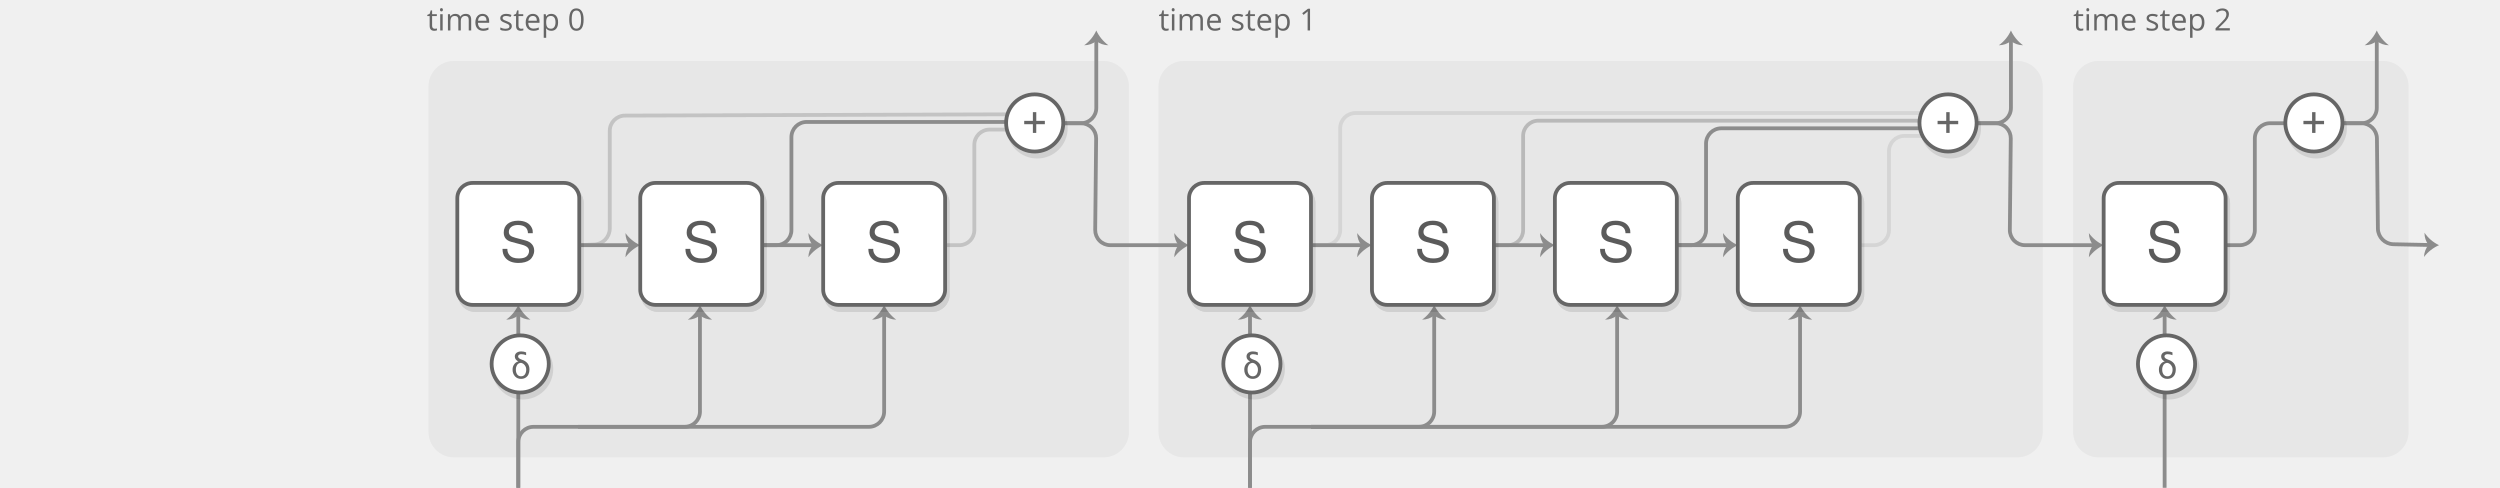
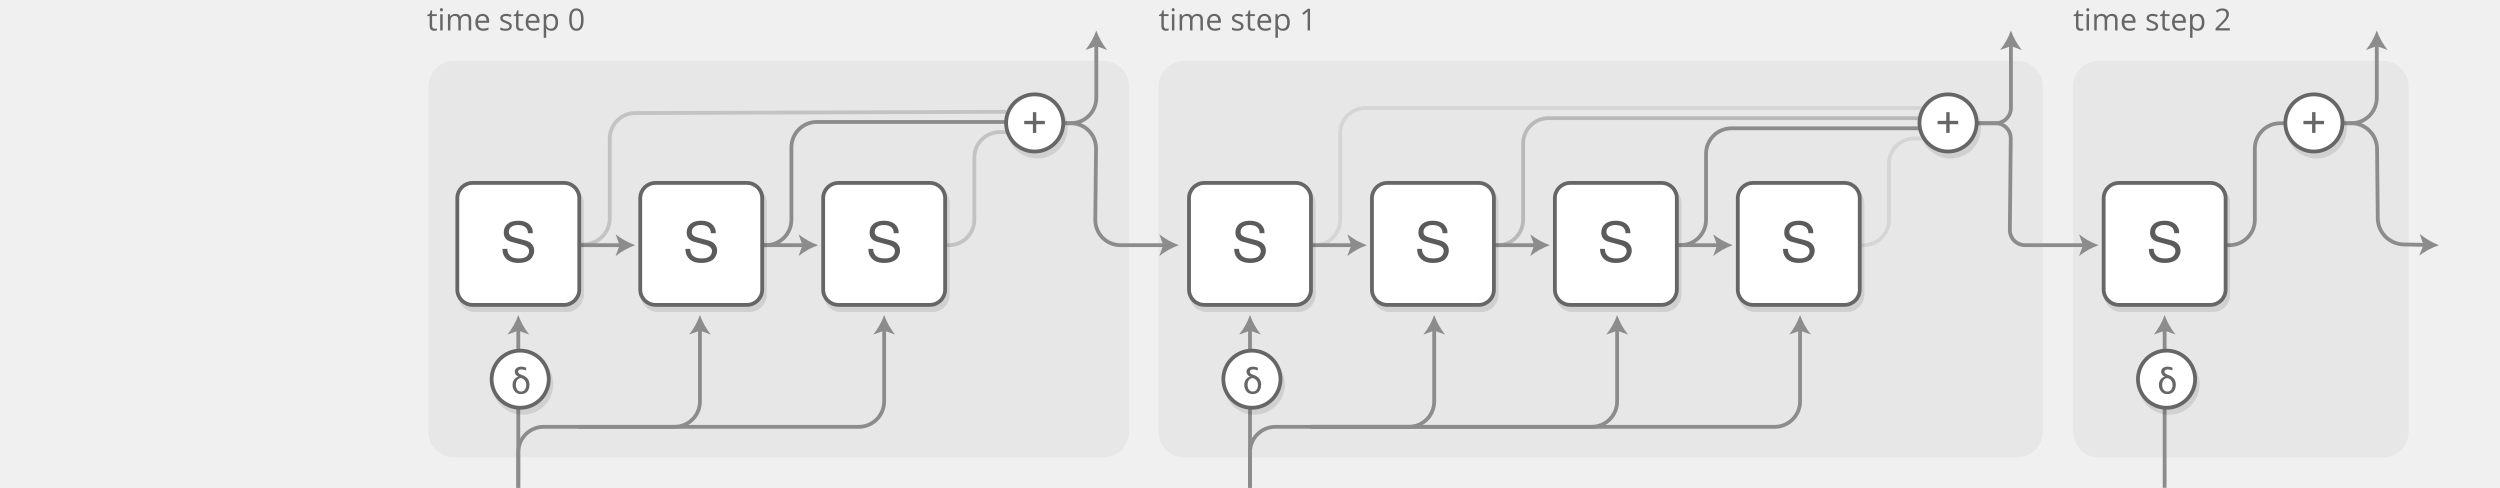
<svg xmlns="http://www.w3.org/2000/svg" xmlns:xlink="http://www.w3.org/1999/xlink" id="background" width="984" height="192" viewBox="0 0 984 192">
  <defs>
    <symbol id="op-bg" data-name="op-bg" viewBox="0 0 24 24">
      <circle cx="12" cy="12" r="11.25" fill="#fff" stroke="#666" stroke-miterlimit="10" stroke-width="1.5" />
    </symbol>
    <symbol id="op-sum_2" data-name="op-sum 2" viewBox="0 0 24 24">
      <use width="24" height="24" xlink:href="#op-bg" />
      <path d="M9.88,9.08a1.77,1.77,0,0,1,.69-1.47,3,3,0,0,1,1.89-.54,4.84,4.84,0,0,1,1.87.38v1.1a5.22,5.22,0,0,0-1.88-.4,1.57,1.57,0,0,0-.93.25,0.78,0.78,0,0,0-.35.67q0,0.74,1.51,1.26a4.6,4.6,0,0,1,2.22,1.44A3.75,3.75,0,0,1,15.64,14v0.27a4.23,4.23,0,0,1-.4,1.87,3,3,0,0,1-1.15,1.28,3.29,3.29,0,0,1-1.74.45,3.08,3.08,0,0,1-2.42-1A3.86,3.86,0,0,1,9,14.22V14.13a3.42,3.42,0,0,1,.64-2A2.76,2.76,0,0,1,11.29,11v0a2.36,2.36,0,0,1-1-.75A1.76,1.76,0,0,1,9.88,9.08Zm0.42,5.2a3,3,0,0,0,.55,1.89,1.8,1.8,0,0,0,1.49.69,1.79,1.79,0,0,0,1.48-.69,3.23,3.23,0,0,0,.55-2,2.67,2.67,0,0,0-.58-1.67,2.35,2.35,0,0,0-1.43-.92,1.81,1.81,0,0,0-1.49.7A3.19,3.19,0,0,0,10.3,14.28Z" fill="#666" />
    </symbol>
    <symbol id="rnn-bg" data-name="rnn-bg" viewBox="0 0 49.5 49.5">
      <rect x="0.75" y="0.75" width="48" height="48" rx="6" ry="6" fill="#fff" stroke="#666" stroke-width="1.5" />
    </symbol>
    <symbol id="rnn-s" data-name="rnn-s" viewBox="0 0 49.5 49.5">
      <use id="rnn-bg-3" data-name="rnn-bg" width="49.5" height="49.5" xlink:href="#rnn-bg" />
      <text transform="translate(17.49 31.75)" font-size="21.77" fill="#5b5b5b" font-family="Helvetica">S</text>
    </symbol>
    <symbol id="op-sum" data-name="op-sum" viewBox="0 0 24 24">
      <use id="op-bg-9" data-name="op-bg" width="24" height="24" xlink:href="#op-bg" />
      <path d="M7.88,12.5V11.18h3.41V7.75h1.34v3.43H16V12.5H12.62v3.42H11.29V12.5H7.88Z" fill="#666" />
    </symbol>
  </defs>
  <g id="_Group_" data-name="&lt;Group&gt;">
    <rect x="168.67" y="24" width="275.67" height="156" rx="10" ry="10" opacity="0.04" />
  </g>
  <g id="_Group_2" data-name="&lt;Group&gt;">
    <rect x="456" y="24" width="348" height="156" rx="10" ry="10" opacity="0.04" />
  </g>
  <rect x="816" y="24" width="132" height="156" rx="10" ry="10" opacity="0.04" />
-   <path d="M396,48H317.5a6,6,0,0,0-6,6V90.5a5.9,5.9,0,0,1-5.75,6H300" fill="none" stroke="#8c8c8c" stroke-miterlimit="10" stroke-width="1.5" />
+   <path d="M396,48H321.5a10,10,0,0,0-10,10V86.5a10,10,0,0,1-10,10H280" fill="none" stroke="#8c8c8c" stroke-miterlimit="10" stroke-width="1.5" />
  <g opacity="0.4">
-     <path d="M408,51H389.5a6,6,0,0,0-6,6V90.5a5.9,5.9,0,0,1-5.75,6H372" fill="none" stroke="#8c8c8c" stroke-miterlimit="10" stroke-width="1.5" />
+     <path d="M408,52H393.5a10,10,0,0,0-10,10V86.5a10,10,0,0,1-10,10H352" fill="none" stroke="#8c8c8c" stroke-miterlimit="10" stroke-width="1.5" />
  </g>
  <g opacity="0.2">
-     <path d="M516,96.5h5.75a5.9,5.9,0,0,0,5.75-6v-40a6,6,0,0,1,6-6H767" fill="none" stroke="#8c8c8c" stroke-miterlimit="10" stroke-width="1.5" />
+     <path d="M496,96.5h21.5a10,10,0,0,0,10-10v-34a10,10,0,0,1,10-10H767" fill="none" stroke="#8c8c8c" stroke-miterlimit="10" stroke-width="1.5" />
  </g>
  <g opacity="0.5">
-     <path d="M588,96.5h5.75a5.9,5.9,0,0,0,5.75-6v-37a6,6,0,0,1,6-6H767" fill="none" stroke="#8c8c8c" stroke-miterlimit="10" stroke-width="1.5" />
-   </g>
-   <path d="M767,50.5H677.5a6,6,0,0,0-6,6v34a5.9,5.9,0,0,1-5.75,6H660" fill="none" stroke="#8c8c8c" stroke-miterlimit="10" stroke-width="1.5" />
+     <path d="M568,96.5h21.5a10,10,0,0,0,10-10v-30a10,10,0,0,1,10-10H767" fill="none" stroke="#8c8c8c" stroke-miterlimit="10" stroke-width="1.5" />
+   </g>
+   <path d="M767,50.5H681.5a10,10,0,0,0-10,10v26a10,10,0,0,1-10,10H640" fill="none" stroke="#8c8c8c" stroke-miterlimit="10" stroke-width="1.5" />
  <g opacity="0.2">
-     <path d="M767,53.5H749.5a6,6,0,0,0-6,6v31a5.9,5.9,0,0,1-5.75,6H732" fill="none" stroke="#8c8c8c" stroke-miterlimit="10" stroke-width="1.5" />
+     <path d="M767,54.5H753.5a10,10,0,0,0-10,10v22a10,10,0,0,1-10,10H712" fill="none" stroke="#8c8c8c" stroke-miterlimit="10" stroke-width="1.5" />
  </g>
  <g opacity="0.4">
-     <path d="M228,96.5l6-.25A6.33,6.33,0,0,0,240,90V51.5a6,6,0,0,1,6-6L396,45" fill="none" stroke="#8c8c8c" stroke-miterlimit="10" stroke-width="1.5" />
-   </g>
-   <path d="M900,48.5h-6.5a6,6,0,0,0-6,6v36a5.9,5.9,0,0,1-5.75,6H876" fill="none" stroke="#8c8c8c" stroke-miterlimit="10" stroke-width="1.5" />
+     <path d="M208,96.5l22-.34A10.22,10.22,0,0,0,240,86V54.5a10.07,10.07,0,0,1,10-10L396,44" fill="none" stroke="#8c8c8c" stroke-miterlimit="10" stroke-width="1.5" />
+   </g>
+   <path d="M910,48.5H897.5a10,10,0,0,0-10,10v28a10,10,0,0,1-10,10H856" fill="none" stroke="#8c8c8c" stroke-miterlimit="10" stroke-width="1.5" />
  <g>
    <g>
-       <line x1="204" y1="192" x2="204" y2="123.74" fill="none" stroke="#8c8c8c" stroke-miterlimit="10" stroke-width="1.5" />
-       <path d="M204,124.16a7.75,7.75,0,0,1-4.77,1.66A14.31,14.31,0,0,0,204,120a15.09,15.09,0,0,0,4.77,5.82A8,8,0,0,1,204,124.16Z" fill="#8c8c8c" />
-     </g>
-     <g>
-       <path d="M204,192V174a6,6,0,0,1,6-6h59.5a6,6,0,0,0,6-6V123.74" fill="none" stroke="#8c8c8c" stroke-miterlimit="10" stroke-width="1.5" />
-       <path d="M275.5,124.16a7.75,7.75,0,0,1-4.77,1.66A14.31,14.31,0,0,0,275.5,120a15.09,15.09,0,0,0,4.77,5.82A8,8,0,0,1,275.5,124.16Z" fill="#8c8c8c" />
-     </g>
-     <g>
-       <line x1="492" y1="192" x2="492" y2="123.74" fill="none" stroke="#8c8c8c" stroke-miterlimit="10" stroke-width="1.5" />
-       <path d="M492,124.16a7.75,7.75,0,0,1-4.77,1.66A14.31,14.31,0,0,0,492,120a15.09,15.09,0,0,0,4.77,5.82A8,8,0,0,1,492,124.16Z" fill="#8c8c8c" />
-     </g>
-     <g>
-       <line x1="852" y1="192" x2="852" y2="123.74" fill="none" stroke="#8c8c8c" stroke-miterlimit="10" stroke-width="1.5" />
-       <path d="M852,124.16a7.75,7.75,0,0,1-4.77,1.66A14.31,14.31,0,0,0,852,120a15.09,15.09,0,0,0,4.77,5.82A8,8,0,0,1,852,124.16Z" fill="#8c8c8c" />
-     </g>
-     <g>
-       <path d="M516,168H630.5a6,6,0,0,0,6-6V123.74" fill="none" stroke="#8c8c8c" stroke-miterlimit="10" stroke-width="1.5" />
-       <path d="M636.5,124.16a7.75,7.75,0,0,1-4.77,1.66A14.31,14.31,0,0,0,636.5,120a15.09,15.09,0,0,0,4.77,5.82A8,8,0,0,1,636.5,124.16Z" fill="#8c8c8c" />
-     </g>
-     <g>
-       <path d="M227.5,168H342a6,6,0,0,0,6-6V123.74" fill="none" stroke="#8c8c8c" stroke-miterlimit="10" stroke-width="1.5" />
-       <path d="M348,124.16a7.75,7.75,0,0,1-4.77,1.66A14.31,14.31,0,0,0,348,120a15.09,15.09,0,0,0,4.77,5.82A8,8,0,0,1,348,124.16Z" fill="#8c8c8c" />
-     </g>
-     <g>
-       <path d="M492,192V174a6,6,0,0,1,6-6H702.5a6,6,0,0,0,6-6V123.74" fill="none" stroke="#8c8c8c" stroke-miterlimit="10" stroke-width="1.5" />
-       <path d="M708.5,124.16a7.75,7.75,0,0,1-4.77,1.66A14.31,14.31,0,0,0,708.5,120a15.09,15.09,0,0,0,4.77,5.82A8,8,0,0,1,708.5,124.16Z" fill="#8c8c8c" />
-     </g>
-     <g>
-       <line x1="228" y1="96.5" x2="248.26" y2="96.5" fill="none" stroke="#8c8c8c" stroke-miterlimit="10" stroke-width="1.5" />
-       <path d="M247.84,96.5a7.75,7.75,0,0,1-1.66-4.77A14.31,14.31,0,0,0,252,96.5a15.09,15.09,0,0,0-5.82,4.77A8,8,0,0,1,247.84,96.5Z" fill="#8c8c8c" />
-     </g>
-     <g>
-       <line x1="300" y1="96.5" x2="320.26" y2="96.5" fill="none" stroke="#8c8c8c" stroke-miterlimit="10" stroke-width="1.5" />
-       <path d="M319.84,96.5a7.75,7.75,0,0,1-1.66-4.77A14.31,14.31,0,0,0,324,96.5a15.09,15.09,0,0,0-5.82,4.77A8,8,0,0,1,319.84,96.5Z" fill="#8c8c8c" />
-     </g>
-     <g>
-       <line x1="516" y1="96.5" x2="536.26" y2="96.5" fill="none" stroke="#8c8c8c" stroke-miterlimit="10" stroke-width="1.5" />
-       <path d="M535.84,96.5a7.75,7.75,0,0,1-1.66-4.77A14.31,14.31,0,0,0,540,96.5a15.09,15.09,0,0,0-5.82,4.77A8,8,0,0,1,535.84,96.5Z" fill="#8c8c8c" />
-     </g>
-     <g>
-       <line x1="588" y1="96.5" x2="608.26" y2="96.5" fill="none" stroke="#8c8c8c" stroke-miterlimit="10" stroke-width="1.5" />
-       <path d="M607.84,96.5a7.75,7.75,0,0,1-1.66-4.77A14.31,14.31,0,0,0,612,96.5a15.09,15.09,0,0,0-5.82,4.77A8,8,0,0,1,607.84,96.5Z" fill="#8c8c8c" />
-     </g>
-     <g>
-       <line x1="660" y1="96.5" x2="680.26" y2="96.5" fill="none" stroke="#8c8c8c" stroke-miterlimit="10" stroke-width="1.5" />
-       <path d="M679.84,96.5a7.75,7.75,0,0,1-1.66-4.77A14.31,14.31,0,0,0,684,96.5a15.09,15.09,0,0,0-5.82,4.77A8,8,0,0,1,679.84,96.5Z" fill="#8c8c8c" />
-     </g>
-     <g>
-       <path d="M418,48.5h7.5a5.94,5.94,0,0,1,5.94,6l-0.37,36a5.94,5.94,0,0,0,5.94,6h27.26" fill="none" stroke="#8c8c8c" stroke-miterlimit="10" stroke-width="1.5" />
-       <path d="M463.84,96.5a7.75,7.75,0,0,1-1.66-4.77A14.31,14.31,0,0,0,468,96.5a15.09,15.09,0,0,0-5.82,4.77A8,8,0,0,1,463.84,96.5Z" fill="#8c8c8c" />
-     </g>
-     <g>
-       <path d="M418,48.5h7.5a6,6,0,0,0,6-6V15.74" fill="none" stroke="#8c8c8c" stroke-miterlimit="10" stroke-width="1.5" />
-       <path d="M431.5,16.16a7.75,7.75,0,0,1-4.77,1.66A14.31,14.31,0,0,0,431.5,12a15.09,15.09,0,0,0,4.77,5.82A8,8,0,0,1,431.5,16.16Z" fill="#8c8c8c" />
-     </g>
-     <g>
-       <path d="M778,48.5h7.5a5.94,5.94,0,0,1,5.94,6l-0.37,36a5.94,5.94,0,0,0,5.94,6h27.26" fill="none" stroke="#8c8c8c" stroke-miterlimit="10" stroke-width="1.5" />
-       <path d="M823.84,96.5a7.75,7.75,0,0,1-1.66-4.77A14.31,14.31,0,0,0,828,96.5a15.09,15.09,0,0,0-5.82,4.77A8,8,0,0,1,823.84,96.5Z" fill="#8c8c8c" />
-     </g>
-     <g>
-       <path d="M778,48.5h7.5a6,6,0,0,0,6-6V15.74" fill="none" stroke="#8c8c8c" stroke-miterlimit="10" stroke-width="1.5" />
-       <path d="M791.5,16.16a7.75,7.75,0,0,1-4.77,1.66A14.31,14.31,0,0,0,791.5,12a15.09,15.09,0,0,0,4.77,5.82A8,8,0,0,1,791.5,16.16Z" fill="#8c8c8c" />
-     </g>
-     <g>
-       <path d="M922,48.5h7.5a6.09,6.09,0,0,1,6.06,6L935.94,90A6.25,6.25,0,0,0,942,96.13l14.26,0.3" fill="none" stroke="#8c8c8c" stroke-miterlimit="10" stroke-width="1.5" />
-       <path d="M955.84,96.41a7.75,7.75,0,0,1-1.56-4.81A14.31,14.31,0,0,0,960,96.5a15.09,15.09,0,0,0-5.92,4.65A8,8,0,0,1,955.84,96.41Z" fill="#8c8c8c" />
-     </g>
-     <g>
-       <path d="M922,48.5h7.5a6,6,0,0,0,6-6V15.74" fill="none" stroke="#8c8c8c" stroke-miterlimit="10" stroke-width="1.5" />
-       <path d="M935.5,16.16a7.75,7.75,0,0,1-4.77,1.66A14.31,14.31,0,0,0,935.5,12a15.09,15.09,0,0,0,4.77,5.82A8,8,0,0,1,935.5,16.16Z" fill="#8c8c8c" />
-     </g>
-     <g>
-       <path d="M516,168h42.5a6,6,0,0,0,6-6V123.74" fill="none" stroke="#8c8c8c" stroke-miterlimit="10" stroke-width="1.5" />
-       <path d="M564.5,124.16a7.75,7.75,0,0,1-4.77,1.66A14.31,14.31,0,0,0,564.5,120a15.09,15.09,0,0,0,4.77,5.82A8,8,0,0,1,564.5,124.16Z" fill="#8c8c8c" />
+       <line x1="204" y1="192" x2="204" y2="129.43" fill="none" stroke="#8c8c8c" stroke-miterlimit="10" stroke-width="1.5" />
+       <path d="M204,124a27.2,27.2,0,0,0,4.28,7.69L204,130.14l-4.28,1.55A27.18,27.18,0,0,0,204,124Z" fill="#8c8c8c" />
+     </g>
+     <g>
+       <path d="M204,192V178a10,10,0,0,1,10-10h51.5a10,10,0,0,0,10-10V129.43" fill="none" stroke="#8c8c8c" stroke-miterlimit="10" stroke-width="1.5" />
+       <path d="M275.5,124a27.2,27.2,0,0,0,4.28,7.69l-4.28-1.55-4.28,1.55A27.18,27.18,0,0,0,275.5,124Z" fill="#8c8c8c" />
+     </g>
+     <g>
+       <line x1="492" y1="192" x2="492" y2="129.43" fill="none" stroke="#8c8c8c" stroke-miterlimit="10" stroke-width="1.5" />
+       <path d="M492,124a27.2,27.2,0,0,0,4.28,7.69L492,130.14l-4.28,1.55A27.18,27.18,0,0,0,492,124Z" fill="#8c8c8c" />
+     </g>
+     <g>
+       <line x1="852" y1="192" x2="852" y2="129.43" fill="none" stroke="#8c8c8c" stroke-miterlimit="10" stroke-width="1.5" />
+       <path d="M852,124a27.2,27.2,0,0,0,4.28,7.69L852,130.14l-4.28,1.55A27.18,27.18,0,0,0,852,124Z" fill="#8c8c8c" />
+     </g>
+     <g>
+       <path d="M516,168H626.5a10,10,0,0,0,10-10V129.43" fill="none" stroke="#8c8c8c" stroke-miterlimit="10" stroke-width="1.5" />
+       <path d="M636.5,124a27.2,27.2,0,0,0,4.28,7.69l-4.28-1.55-4.28,1.55A27.18,27.18,0,0,0,636.5,124Z" fill="#8c8c8c" />
+     </g>
+     <g>
+       <path d="M227.5,168H338a10,10,0,0,0,10-10V129.43" fill="none" stroke="#8c8c8c" stroke-miterlimit="10" stroke-width="1.5" />
+       <path d="M348,124a27.2,27.2,0,0,0,4.28,7.69L348,130.14l-4.28,1.55A27.18,27.18,0,0,0,348,124Z" fill="#8c8c8c" />
+     </g>
+     <g>
+       <path d="M492,192V178a10,10,0,0,1,10-10H698.5a10,10,0,0,0,10-10V129.43" fill="none" stroke="#8c8c8c" stroke-miterlimit="10" stroke-width="1.5" />
+       <path d="M708.5,124a27.2,27.2,0,0,0,4.28,7.69l-4.28-1.55-4.28,1.55A27.18,27.18,0,0,0,708.5,124Z" fill="#8c8c8c" />
+     </g>
+     <g>
+       <line x1="228" y1="96.5" x2="244.57" y2="96.5" fill="none" stroke="#8c8c8c" stroke-miterlimit="10" stroke-width="1.5" />
+       <path d="M250,96.5a27.2,27.2,0,0,0-7.69,4.28l1.55-4.28-1.55-4.28A27.18,27.18,0,0,0,250,96.5Z" fill="#8c8c8c" />
+     </g>
+     <g>
+       <line x1="300" y1="96.5" x2="316.57" y2="96.5" fill="none" stroke="#8c8c8c" stroke-miterlimit="10" stroke-width="1.5" />
+       <path d="M322,96.5a27.2,27.2,0,0,0-7.69,4.28l1.55-4.28-1.55-4.28A27.18,27.18,0,0,0,322,96.5Z" fill="#8c8c8c" />
+     </g>
+     <g>
+       <line x1="516" y1="96.5" x2="532.57" y2="96.5" fill="none" stroke="#8c8c8c" stroke-miterlimit="10" stroke-width="1.5" />
+       <path d="M538,96.5a27.2,27.2,0,0,0-7.69,4.28l1.55-4.28-1.55-4.28A27.18,27.18,0,0,0,538,96.5Z" fill="#8c8c8c" />
+     </g>
+     <g>
+       <line x1="588" y1="96.5" x2="604.57" y2="96.5" fill="none" stroke="#8c8c8c" stroke-miterlimit="10" stroke-width="1.5" />
+       <path d="M610,96.5a27.2,27.2,0,0,0-7.69,4.28l1.55-4.28-1.55-4.28A27.18,27.18,0,0,0,610,96.5Z" fill="#8c8c8c" />
+     </g>
+     <g>
+       <line x1="660" y1="96.5" x2="676.57" y2="96.5" fill="none" stroke="#8c8c8c" stroke-miterlimit="10" stroke-width="1.5" />
+       <path d="M682,96.5a27.2,27.2,0,0,0-7.69,4.28l1.55-4.28-1.55-4.28A27.18,27.18,0,0,0,682,96.5Z" fill="#8c8c8c" />
+     </g>
+     <g>
+       <path d="M408,48.5h13.5a9.9,9.9,0,0,1,9.9,10l-0.29,28a9.9,9.9,0,0,0,9.9,10h17.57" fill="none" stroke="#8c8c8c" stroke-miterlimit="10" stroke-width="1.5" />
+       <path d="M464,96.5a27.2,27.2,0,0,0-7.69,4.28l1.55-4.28-1.55-4.28A27.18,27.18,0,0,0,464,96.5Z" fill="#8c8c8c" />
+     </g>
+     <g>
+       <path d="M408,48.5h13.5a10,10,0,0,0,10-10V17.43" fill="none" stroke="#8c8c8c" stroke-miterlimit="10" stroke-width="1.5" />
+       <path d="M431.5,12a27.2,27.2,0,0,0,4.28,7.69l-4.28-1.55-4.28,1.55A27.18,27.18,0,0,0,431.5,12Z" fill="#8c8c8c" />
+     </g>
+     <g>
+       <path d="M778,48.5h7.5a5.94,5.94,0,0,1,5.94,6l-0.37,36a5.94,5.94,0,0,0,5.94,6h23.57" fill="none" stroke="#8c8c8c" stroke-miterlimit="10" stroke-width="1.5" />
+       <path d="M826,96.5a27.2,27.2,0,0,0-7.69,4.28l1.55-4.28-1.55-4.28A27.18,27.18,0,0,0,826,96.5Z" fill="#8c8c8c" />
+     </g>
+     <g>
+       <path d="M778,48.5h7.5a6,6,0,0,0,6-6V17.43" fill="none" stroke="#8c8c8c" stroke-miterlimit="10" stroke-width="1.5" />
+       <path d="M791.5,12a27.2,27.2,0,0,0,4.28,7.69l-4.28-1.55-4.28,1.55A27.18,27.18,0,0,0,791.5,12Z" fill="#8c8c8c" />
+     </g>
+     <g>
+       <path d="M912,48.5h13.5a10.16,10.16,0,0,1,10.11,10L935.89,86A10.42,10.42,0,0,0,946,96.21l8.57,0.18" fill="none" stroke="#8c8c8c" stroke-miterlimit="10" stroke-width="1.5" />
+       <path d="M960,96.5a27.2,27.2,0,0,0-7.78,4.12l1.64-4.25-1.46-4.31A27.18,27.18,0,0,0,960,96.5Z" fill="#8c8c8c" />
+     </g>
+     <g>
+       <path d="M912,48.5h13.5a10,10,0,0,0,10-10V17.43" fill="none" stroke="#8c8c8c" stroke-miterlimit="10" stroke-width="1.5" />
+       <path d="M935.5,12a27.2,27.2,0,0,0,4.28,7.69l-4.28-1.55-4.28,1.55A27.18,27.18,0,0,0,935.5,12Z" fill="#8c8c8c" />
+     </g>
+     <g>
+       <path d="M516,168h38.5a10,10,0,0,0,10-10V129.43" fill="none" stroke="#8c8c8c" stroke-miterlimit="10" stroke-width="1.5" />
+       <path d="M564.5,124a27.2,27.2,0,0,0,4.28,7.69l-4.28-1.55-4.28,1.55A27.18,27.18,0,0,0,564.5,124Z" fill="#8c8c8c" />
    </g>
  </g>
  <g>
    <g opacity="0.1">
-       <circle cx="205.75" cy="145.25" r="11.25" stroke="#000" stroke-miterlimit="10" stroke-width="1.5" />
-       <path d="M203.63,142.33a1.77,1.77,0,0,1,.69-1.47,3,3,0,0,1,1.89-.54,4.84,4.84,0,0,1,1.87.38v1.1a5.22,5.22,0,0,0-1.88-.4,1.57,1.57,0,0,0-.93.25,0.78,0.78,0,0,0-.35.67q0,0.74,1.51,1.26a4.6,4.6,0,0,1,2.22,1.44,3.75,3.75,0,0,1,.74,2.26v0.27a4.23,4.23,0,0,1-.4,1.87,3,3,0,0,1-1.15,1.28,3.29,3.29,0,0,1-1.74.45,3.08,3.08,0,0,1-2.42-1,3.86,3.86,0,0,1-.9-2.66v-0.09a3.42,3.42,0,0,1,.64-2,2.76,2.76,0,0,1,1.63-1.14v0a2.36,2.36,0,0,1-1-.75A1.76,1.76,0,0,1,203.63,142.33Zm0.42,5.2a3,3,0,0,0,.55,1.89,1.94,1.94,0,0,0,3,0,3.23,3.23,0,0,0,.55-2,2.67,2.67,0,0,0-.58-1.67,2.35,2.35,0,0,0-1.43-.92,1.81,1.81,0,0,0-1.49.7A3.19,3.19,0,0,0,204.05,147.53Z" />
-     </g>
-     <use width="24" height="24" transform="translate(192.75 131.25)" xlink:href="#op-sum_2" />
+       <circle cx="205.75" cy="151.25" r="11.25" stroke="#000" stroke-miterlimit="10" stroke-width="1.5" />
+       <path d="M203.63,148.33a1.77,1.77,0,0,1,.69-1.47,3,3,0,0,1,1.89-.54,4.84,4.84,0,0,1,1.87.38v1.1a5.22,5.22,0,0,0-1.88-.4,1.57,1.57,0,0,0-.93.25,0.78,0.78,0,0,0-.35.67q0,0.74,1.51,1.26a4.6,4.6,0,0,1,2.22,1.44,3.75,3.75,0,0,1,.74,2.26v0.27a4.23,4.23,0,0,1-.4,1.87,3,3,0,0,1-1.15,1.28,3.29,3.29,0,0,1-1.74.45,3.08,3.08,0,0,1-2.42-1,3.86,3.86,0,0,1-.9-2.66v-0.09a3.42,3.42,0,0,1,.64-2,2.76,2.76,0,0,1,1.63-1.14v0a2.36,2.36,0,0,1-1-.75A1.76,1.76,0,0,1,203.63,148.33Zm0.42,5.2a3,3,0,0,0,.55,1.89,1.94,1.94,0,0,0,3,0,3.23,3.23,0,0,0,.55-2,2.67,2.67,0,0,0-.58-1.67,2.35,2.35,0,0,0-1.43-.92,1.81,1.81,0,0,0-1.49.7A3.19,3.19,0,0,0,204.05,153.53Z" />
+     </g>
+     <use width="24" height="24" transform="translate(192.75 137.25)" xlink:href="#op-sum_2" />
  </g>
  <g id="_Group_3" data-name="&lt;Group&gt;">
    <g opacity="0.1">
      <rect x="181" y="74" width="48" height="48" rx="6" ry="6" stroke="#000" stroke-width="1.5" />
      <rect x="181" y="74" width="48" height="48" rx="6" ry="6" />
      <rect x="181" y="74" width="48" height="48" rx="6" ry="6" fill="none" stroke="#000" stroke-width="1.5" />
      <path d="M200.78,100a4.39,4.39,0,0,0,.6,2.16,3.94,3.94,0,0,0,3.57,1.55,6.12,6.12,0,0,0,2.09-.34,2.39,2.39,0,0,0,1.82-2.36,2.06,2.06,0,0,0-.77-1.82,7.66,7.66,0,0,0-2.45-.92l-2-.48a9.08,9.08,0,0,1-2.84-1,3.3,3.3,0,0,1-1.44-2.92,4.56,4.56,0,0,1,1.42-3.46,5.59,5.59,0,0,1,4-1.35,6.84,6.84,0,0,1,4.06,1.19A4.32,4.32,0,0,1,210.48,94h-2a4,4,0,0,0-.65-1.92,3.71,3.71,0,0,0-3.15-1.22,3.54,3.54,0,0,0-2.58.79,2.51,2.51,0,0,0-.78,1.83,1.8,1.8,0,0,0,.93,1.68A13.27,13.27,0,0,0,205,96l2.12,0.5a6.4,6.4,0,0,1,2.37,1,3.75,3.75,0,0,1,1.44,3.18,4,4,0,0,1-1.84,3.71,8.08,8.08,0,0,1-4.28,1.12,6.3,6.3,0,0,1-4.45-1.49,5.08,5.08,0,0,1-1.58-4h2Z" />
    </g>
    <use width="49.5" height="49.5" transform="translate(179.25 71.25)" xlink:href="#rnn-s" />
  </g>
  <g id="_Group_4" data-name="&lt;Group&gt;">
    <g opacity="0.1">
      <rect x="253" y="74" width="48" height="48" rx="6" ry="6" stroke="#000" stroke-width="1.5" />
      <rect x="253" y="74" width="48" height="48" rx="6" ry="6" />
      <rect x="253" y="74" width="48" height="48" rx="6" ry="6" fill="none" stroke="#000" stroke-width="1.5" />
      <path d="M272.78,100a4.39,4.39,0,0,0,.6,2.16,3.94,3.94,0,0,0,3.57,1.55,6.12,6.12,0,0,0,2.09-.34,2.39,2.39,0,0,0,1.82-2.36,2.06,2.06,0,0,0-.77-1.82,7.66,7.66,0,0,0-2.45-.92l-2-.48a9.08,9.08,0,0,1-2.84-1,3.3,3.3,0,0,1-1.44-2.92,4.56,4.56,0,0,1,1.42-3.46,5.59,5.59,0,0,1,4-1.35,6.84,6.84,0,0,1,4.06,1.19A4.32,4.32,0,0,1,282.48,94h-2a4,4,0,0,0-.65-1.92,3.71,3.71,0,0,0-3.15-1.22,3.54,3.54,0,0,0-2.58.79,2.51,2.51,0,0,0-.78,1.83,1.8,1.8,0,0,0,.93,1.68A13.27,13.27,0,0,0,277,96l2.12,0.5a6.4,6.4,0,0,1,2.37,1,3.75,3.75,0,0,1,1.44,3.18,4,4,0,0,1-1.84,3.71,8.08,8.08,0,0,1-4.28,1.12,6.3,6.3,0,0,1-4.45-1.49,5.08,5.08,0,0,1-1.58-4h2Z" />
    </g>
    <use width="49.5" height="49.5" transform="translate(251.25 71.25)" xlink:href="#rnn-s" />
  </g>
  <g id="_Group_5" data-name="&lt;Group&gt;">
    <g opacity="0.1">
      <rect x="325" y="74" width="48" height="48" rx="6" ry="6" stroke="#000" stroke-width="1.5" />
      <rect x="325" y="74" width="48" height="48" rx="6" ry="6" />
      <rect x="325" y="74" width="48" height="48" rx="6" ry="6" fill="none" stroke="#000" stroke-width="1.5" />
      <path d="M344.78,100a4.39,4.39,0,0,0,.6,2.16,3.94,3.94,0,0,0,3.57,1.55,6.12,6.12,0,0,0,2.09-.34,2.39,2.39,0,0,0,1.82-2.36,2.06,2.06,0,0,0-.77-1.82,7.66,7.66,0,0,0-2.45-.92l-2-.48a9.08,9.08,0,0,1-2.84-1,3.3,3.3,0,0,1-1.44-2.92,4.56,4.56,0,0,1,1.42-3.46,5.59,5.59,0,0,1,4-1.35,6.84,6.84,0,0,1,4.06,1.19A4.32,4.32,0,0,1,354.48,94h-2a4,4,0,0,0-.65-1.92,3.71,3.71,0,0,0-3.15-1.22,3.54,3.54,0,0,0-2.58.79,2.51,2.51,0,0,0-.78,1.83,1.8,1.8,0,0,0,.93,1.68A13.27,13.27,0,0,0,349,96l2.12,0.5a6.4,6.4,0,0,1,2.37,1,3.75,3.75,0,0,1,1.44,3.18,4,4,0,0,1-1.84,3.71,8.08,8.08,0,0,1-4.28,1.12,6.3,6.3,0,0,1-4.45-1.49,5.08,5.08,0,0,1-1.58-4h2Z" />
    </g>
    <use width="49.5" height="49.5" transform="translate(323.25 71.25)" xlink:href="#rnn-s" />
  </g>
  <g id="_Group_6" data-name="&lt;Group&gt;">
    <g opacity="0.1">
      <rect x="469" y="74" width="48" height="48" rx="6" ry="6" stroke="#000" stroke-width="1.5" />
      <rect x="469" y="74" width="48" height="48" rx="6" ry="6" />
      <rect x="469" y="74" width="48" height="48" rx="6" ry="6" fill="none" stroke="#000" stroke-width="1.5" />
      <path d="M488.78,100a4.39,4.39,0,0,0,.6,2.16,3.94,3.94,0,0,0,3.57,1.55,6.12,6.12,0,0,0,2.09-.34,2.39,2.39,0,0,0,1.82-2.36,2.07,2.07,0,0,0-.77-1.82,7.67,7.67,0,0,0-2.45-.92l-2-.48a9.08,9.08,0,0,1-2.84-1,3.3,3.3,0,0,1-1.44-2.92,4.56,4.56,0,0,1,1.42-3.46,5.59,5.59,0,0,1,4-1.35,6.84,6.84,0,0,1,4.06,1.19A4.33,4.33,0,0,1,498.47,94h-2a4,4,0,0,0-.65-1.92,3.71,3.71,0,0,0-3.15-1.22,3.54,3.54,0,0,0-2.58.79,2.51,2.51,0,0,0-.78,1.83,1.8,1.8,0,0,0,.93,1.68A13.27,13.27,0,0,0,493,96l2.12,0.5a6.4,6.4,0,0,1,2.37,1,3.75,3.75,0,0,1,1.44,3.18,4,4,0,0,1-1.84,3.71,8.08,8.08,0,0,1-4.28,1.12,6.3,6.3,0,0,1-4.45-1.49,5.08,5.08,0,0,1-1.58-4h2Z" />
    </g>
    <use width="49.5" height="49.5" transform="translate(467.25 71.25)" xlink:href="#rnn-s" />
  </g>
  <g id="_Group_7" data-name="&lt;Group&gt;">
    <g opacity="0.1">
      <rect x="541" y="74" width="48" height="48" rx="6" ry="6" stroke="#000" stroke-width="1.5" />
      <rect x="541" y="74" width="48" height="48" rx="6" ry="6" />
      <rect x="541" y="74" width="48" height="48" rx="6" ry="6" fill="none" stroke="#000" stroke-width="1.5" />
      <path d="M560.78,100a4.39,4.39,0,0,0,.6,2.16,3.94,3.94,0,0,0,3.57,1.55,6.12,6.12,0,0,0,2.09-.34,2.39,2.39,0,0,0,1.82-2.36,2.07,2.07,0,0,0-.77-1.82,7.67,7.67,0,0,0-2.45-.92l-2-.48a9.09,9.09,0,0,1-2.84-1,3.3,3.3,0,0,1-1.44-2.92,4.56,4.56,0,0,1,1.42-3.46,5.59,5.59,0,0,1,4-1.35,6.84,6.84,0,0,1,4.06,1.19A4.33,4.33,0,0,1,570.47,94h-2a4,4,0,0,0-.65-1.92,3.71,3.71,0,0,0-3.15-1.22,3.54,3.54,0,0,0-2.58.79,2.51,2.51,0,0,0-.78,1.83,1.8,1.8,0,0,0,.93,1.68A13.29,13.29,0,0,0,565,96l2.12,0.5a6.4,6.4,0,0,1,2.37,1,3.75,3.75,0,0,1,1.44,3.18,4,4,0,0,1-1.84,3.71,8.08,8.08,0,0,1-4.28,1.12,6.29,6.29,0,0,1-4.45-1.49,5.08,5.08,0,0,1-1.58-4h2Z" />
    </g>
    <use width="49.5" height="49.5" transform="translate(539.25 71.25)" xlink:href="#rnn-s" />
  </g>
  <g id="_Group_8" data-name="&lt;Group&gt;">
    <g opacity="0.1">
      <rect x="613" y="74" width="48" height="48" rx="6" ry="6" stroke="#000" stroke-width="1.5" />
      <rect x="613" y="74" width="48" height="48" rx="6" ry="6" />
      <rect x="613" y="74" width="48" height="48" rx="6" ry="6" fill="none" stroke="#000" stroke-width="1.5" />
      <path d="M632.78,100a4.39,4.39,0,0,0,.6,2.16,3.94,3.94,0,0,0,3.57,1.55,6.12,6.12,0,0,0,2.09-.34,2.39,2.39,0,0,0,1.82-2.36,2.07,2.07,0,0,0-.77-1.82,7.67,7.67,0,0,0-2.45-.92l-2-.48a9.09,9.09,0,0,1-2.84-1,3.3,3.3,0,0,1-1.44-2.92,4.56,4.56,0,0,1,1.42-3.46,5.59,5.59,0,0,1,4-1.35,6.84,6.84,0,0,1,4.06,1.19A4.33,4.33,0,0,1,642.47,94h-2a4,4,0,0,0-.65-1.92,3.71,3.71,0,0,0-3.15-1.22,3.54,3.54,0,0,0-2.58.79,2.51,2.51,0,0,0-.78,1.83,1.8,1.8,0,0,0,.93,1.68A13.29,13.29,0,0,0,637,96l2.12,0.5a6.4,6.4,0,0,1,2.37,1,3.75,3.75,0,0,1,1.44,3.18,4,4,0,0,1-1.84,3.71,8.08,8.08,0,0,1-4.28,1.12,6.29,6.29,0,0,1-4.45-1.49,5.08,5.08,0,0,1-1.58-4h2Z" />
    </g>
    <use width="49.5" height="49.5" transform="translate(611.25 71.25)" xlink:href="#rnn-s" />
  </g>
  <g id="_Group_9" data-name="&lt;Group&gt;">
    <g opacity="0.1">
      <rect x="685" y="74" width="48" height="48" rx="6" ry="6" stroke="#000" stroke-width="1.5" />
      <rect x="685" y="74" width="48" height="48" rx="6" ry="6" />
      <rect x="685" y="74" width="48" height="48" rx="6" ry="6" fill="none" stroke="#000" stroke-width="1.5" />
      <path d="M704.78,100a4.39,4.39,0,0,0,.6,2.16,3.94,3.94,0,0,0,3.57,1.55,6.12,6.12,0,0,0,2.09-.34,2.39,2.39,0,0,0,1.82-2.36,2.07,2.07,0,0,0-.77-1.82,7.67,7.67,0,0,0-2.45-.92l-2-.48a9.09,9.09,0,0,1-2.84-1,3.3,3.3,0,0,1-1.44-2.92,4.56,4.56,0,0,1,1.42-3.46,5.59,5.59,0,0,1,4-1.35,6.84,6.84,0,0,1,4.06,1.19A4.33,4.33,0,0,1,714.47,94h-2a4,4,0,0,0-.65-1.92,3.71,3.71,0,0,0-3.15-1.22,3.54,3.54,0,0,0-2.58.79,2.51,2.51,0,0,0-.78,1.83,1.8,1.8,0,0,0,.93,1.68A13.29,13.29,0,0,0,709,96l2.12,0.5a6.4,6.4,0,0,1,2.37,1,3.75,3.75,0,0,1,1.44,3.18,4,4,0,0,1-1.84,3.71,8.08,8.08,0,0,1-4.28,1.12,6.29,6.29,0,0,1-4.45-1.49,5.08,5.08,0,0,1-1.58-4h2Z" />
    </g>
    <use width="49.5" height="49.5" transform="translate(683.25 71.25)" xlink:href="#rnn-s" />
  </g>
  <g id="_Group_10" data-name="&lt;Group&gt;">
    <g opacity="0.1">
      <rect x="829" y="74" width="48" height="48" rx="6" ry="6" stroke="#000" stroke-width="1.5" />
      <rect x="829" y="74" width="48" height="48" rx="6" ry="6" />
      <rect x="829" y="74" width="48" height="48" rx="6" ry="6" fill="none" stroke="#000" stroke-width="1.5" />
      <path d="M848.78,100a4.39,4.39,0,0,0,.6,2.16,3.94,3.94,0,0,0,3.57,1.55,6.12,6.12,0,0,0,2.09-.34,2.39,2.39,0,0,0,1.82-2.36,2.07,2.07,0,0,0-.77-1.82,7.67,7.67,0,0,0-2.45-.92l-2-.48a9.09,9.09,0,0,1-2.84-1,3.3,3.3,0,0,1-1.44-2.92,4.56,4.56,0,0,1,1.42-3.46,5.59,5.59,0,0,1,4-1.35,6.84,6.84,0,0,1,4.06,1.19A4.33,4.33,0,0,1,858.47,94h-2a4,4,0,0,0-.65-1.92,3.71,3.71,0,0,0-3.15-1.22,3.54,3.54,0,0,0-2.58.79,2.51,2.51,0,0,0-.78,1.83,1.8,1.8,0,0,0,.93,1.68A13.29,13.29,0,0,0,853,96l2.12,0.5a6.4,6.4,0,0,1,2.37,1,3.75,3.75,0,0,1,1.44,3.18,4,4,0,0,1-1.84,3.71,8.08,8.08,0,0,1-4.28,1.12,6.29,6.29,0,0,1-4.45-1.49,5.08,5.08,0,0,1-1.58-4h2Z" />
    </g>
    <use width="49.5" height="49.5" transform="translate(827.25 71.25)" xlink:href="#rnn-s" />
  </g>
  <g id="_Group_11" data-name="&lt;Group&gt;">
    <g opacity="0.1">
-       <circle cx="493.75" cy="145.25" r="11.25" stroke="#000" stroke-miterlimit="10" stroke-width="1.5" />
-       <path d="M491.63,142.33a1.77,1.77,0,0,1,.69-1.47,3,3,0,0,1,1.89-.54,4.84,4.84,0,0,1,1.87.38v1.1a5.22,5.22,0,0,0-1.88-.4,1.57,1.57,0,0,0-.93.25,0.78,0.78,0,0,0-.35.67q0,0.74,1.51,1.26a4.6,4.6,0,0,1,2.22,1.44,3.75,3.75,0,0,1,.74,2.26v0.27a4.23,4.23,0,0,1-.4,1.87,3,3,0,0,1-1.15,1.28,3.29,3.29,0,0,1-1.74.45,3.08,3.08,0,0,1-2.42-1,3.86,3.86,0,0,1-.9-2.66v-0.09a3.42,3.42,0,0,1,.64-2,2.76,2.76,0,0,1,1.63-1.14v0a2.36,2.36,0,0,1-1-.75A1.76,1.76,0,0,1,491.63,142.33Zm0.42,5.2a3,3,0,0,0,.55,1.89,1.94,1.94,0,0,0,3,0,3.23,3.23,0,0,0,.55-2,2.67,2.67,0,0,0-.58-1.67,2.35,2.35,0,0,0-1.43-.92,1.81,1.81,0,0,0-1.49.7A3.19,3.19,0,0,0,492.05,147.53Z" />
-     </g>
-     <use width="24" height="24" transform="translate(480.75 131.25)" xlink:href="#op-sum_2" />
+       <circle cx="493.75" cy="151.25" r="11.25" stroke="#000" stroke-miterlimit="10" stroke-width="1.5" />
+       <path d="M491.63,148.33a1.77,1.77,0,0,1,.69-1.47,3,3,0,0,1,1.89-.54,4.84,4.84,0,0,1,1.87.38v1.1a5.22,5.22,0,0,0-1.88-.4,1.57,1.57,0,0,0-.93.25,0.78,0.78,0,0,0-.35.67q0,0.74,1.51,1.26a4.6,4.6,0,0,1,2.22,1.44,3.75,3.75,0,0,1,.74,2.26v0.27a4.23,4.23,0,0,1-.4,1.87,3,3,0,0,1-1.15,1.28,3.29,3.29,0,0,1-1.74.45,3.08,3.08,0,0,1-2.42-1,3.86,3.86,0,0,1-.9-2.66v-0.09a3.42,3.42,0,0,1,.64-2,2.76,2.76,0,0,1,1.63-1.14v0a2.36,2.36,0,0,1-1-.75A1.76,1.76,0,0,1,491.63,148.33Zm0.42,5.2a3,3,0,0,0,.55,1.89,1.94,1.94,0,0,0,3,0,3.23,3.23,0,0,0,.55-2,2.67,2.67,0,0,0-.58-1.67,2.35,2.35,0,0,0-1.43-.92,1.81,1.81,0,0,0-1.49.7A3.19,3.19,0,0,0,492.05,153.53Z" />
+     </g>
+     <use width="24" height="24" transform="translate(480.75 137.25)" xlink:href="#op-sum_2" />
  </g>
  <g>
    <g opacity="0.1">
-       <circle cx="853.75" cy="145.25" r="11.25" stroke="#000" stroke-miterlimit="10" stroke-width="1.5" />
-       <path d="M851.63,142.33a1.77,1.77,0,0,1,.69-1.47,3,3,0,0,1,1.89-.54,4.84,4.84,0,0,1,1.87.38v1.1a5.22,5.22,0,0,0-1.88-.4,1.57,1.57,0,0,0-.93.25,0.78,0.78,0,0,0-.35.67q0,0.74,1.51,1.26a4.6,4.6,0,0,1,2.22,1.44,3.75,3.75,0,0,1,.74,2.26v0.27a4.23,4.23,0,0,1-.4,1.87,3,3,0,0,1-1.15,1.28,3.29,3.29,0,0,1-1.74.45,3.08,3.08,0,0,1-2.42-1,3.86,3.86,0,0,1-.9-2.66v-0.09a3.42,3.42,0,0,1,.64-2,2.76,2.76,0,0,1,1.63-1.14v0a2.36,2.36,0,0,1-1-.75A1.76,1.76,0,0,1,851.63,142.33Zm0.42,5.2a3,3,0,0,0,.55,1.89,1.94,1.94,0,0,0,3,0,3.23,3.23,0,0,0,.55-2,2.67,2.67,0,0,0-.58-1.67,2.35,2.35,0,0,0-1.43-.92,1.81,1.81,0,0,0-1.49.7A3.19,3.19,0,0,0,852.05,147.53Z" />
-     </g>
-     <use width="24" height="24" transform="translate(840.75 131.25)" xlink:href="#op-sum_2" />
+       <circle cx="853.75" cy="151.25" r="11.25" stroke="#000" stroke-miterlimit="10" stroke-width="1.5" />
+       <path d="M851.63,148.33a1.77,1.77,0,0,1,.69-1.47,3,3,0,0,1,1.89-.54,4.84,4.84,0,0,1,1.87.38v1.1a5.22,5.22,0,0,0-1.88-.4,1.57,1.57,0,0,0-.93.25,0.78,0.78,0,0,0-.35.67q0,0.74,1.51,1.26a4.6,4.6,0,0,1,2.22,1.44,3.75,3.75,0,0,1,.74,2.26v0.27a4.23,4.23,0,0,1-.4,1.87,3,3,0,0,1-1.15,1.28,3.29,3.29,0,0,1-1.74.45,3.08,3.08,0,0,1-2.42-1,3.86,3.86,0,0,1-.9-2.66v-0.09a3.42,3.42,0,0,1,.64-2,2.76,2.76,0,0,1,1.63-1.14v0a2.36,2.36,0,0,1-1-.75A1.76,1.76,0,0,1,851.63,148.33Zm0.42,5.2a3,3,0,0,0,.55,1.89,1.94,1.94,0,0,0,3,0,3.23,3.23,0,0,0,.55-2,2.67,2.67,0,0,0-.58-1.67,2.35,2.35,0,0,0-1.43-.92,1.81,1.81,0,0,0-1.49.7A3.19,3.19,0,0,0,852.05,153.53Z" />
+     </g>
+     <use width="24" height="24" transform="translate(840.75 137.25)" xlink:href="#op-sum_2" />
  </g>
  <g id="_Group_12" data-name="&lt;Group&gt;">
    <g opacity="0.1">
      <circle cx="911.75" cy="50.39" r="11.25" stroke="#000" stroke-miterlimit="10" stroke-width="1.5" />
      <path d="M907.63,50.88V49.57H911V46.14h1.34v3.43h3.41v1.31h-3.41V54.3H911V50.88h-3.41Z" />
    </g>
    <use width="24" height="24" transform="translate(898.75 36.39)" xlink:href="#op-sum" />
  </g>
  <g id="_Group_13" data-name="&lt;Group&gt;">
    <g opacity="0.1">
      <circle cx="408.25" cy="50.39" r="11.25" stroke="#000" stroke-miterlimit="10" stroke-width="1.5" />
      <path d="M404.13,50.88V49.57h3.41V46.14h1.34v3.43h3.41v1.31h-3.41V54.3h-1.34V50.88h-3.41Z" />
    </g>
    <use width="24" height="24" transform="translate(395.25 36.39)" xlink:href="#op-sum" />
  </g>
  <g id="_Group_14" data-name="&lt;Group&gt;">
    <g opacity="0.1">
      <circle cx="767.75" cy="50.39" r="11.25" stroke="#000" stroke-miterlimit="10" stroke-width="1.5" />
      <path d="M763.63,50.88V49.57H767V46.14h1.34v3.43h3.41v1.31h-3.41V54.3H767V50.88h-3.41Z" />
    </g>
    <use width="24" height="24" transform="translate(754.75 36.39)" xlink:href="#op-sum" />
  </g>
  <text transform="translate(168 12)" font-size="12" fill="#666" font-family="Open Sans">time step 0</text>
  <text transform="translate(456 12)" font-size="12" fill="#666" font-family="Open Sans">time step 1</text>
  <text transform="translate(816 12)" font-size="12" fill="#666" font-family="Open Sans">time step 2</text>
</svg>
